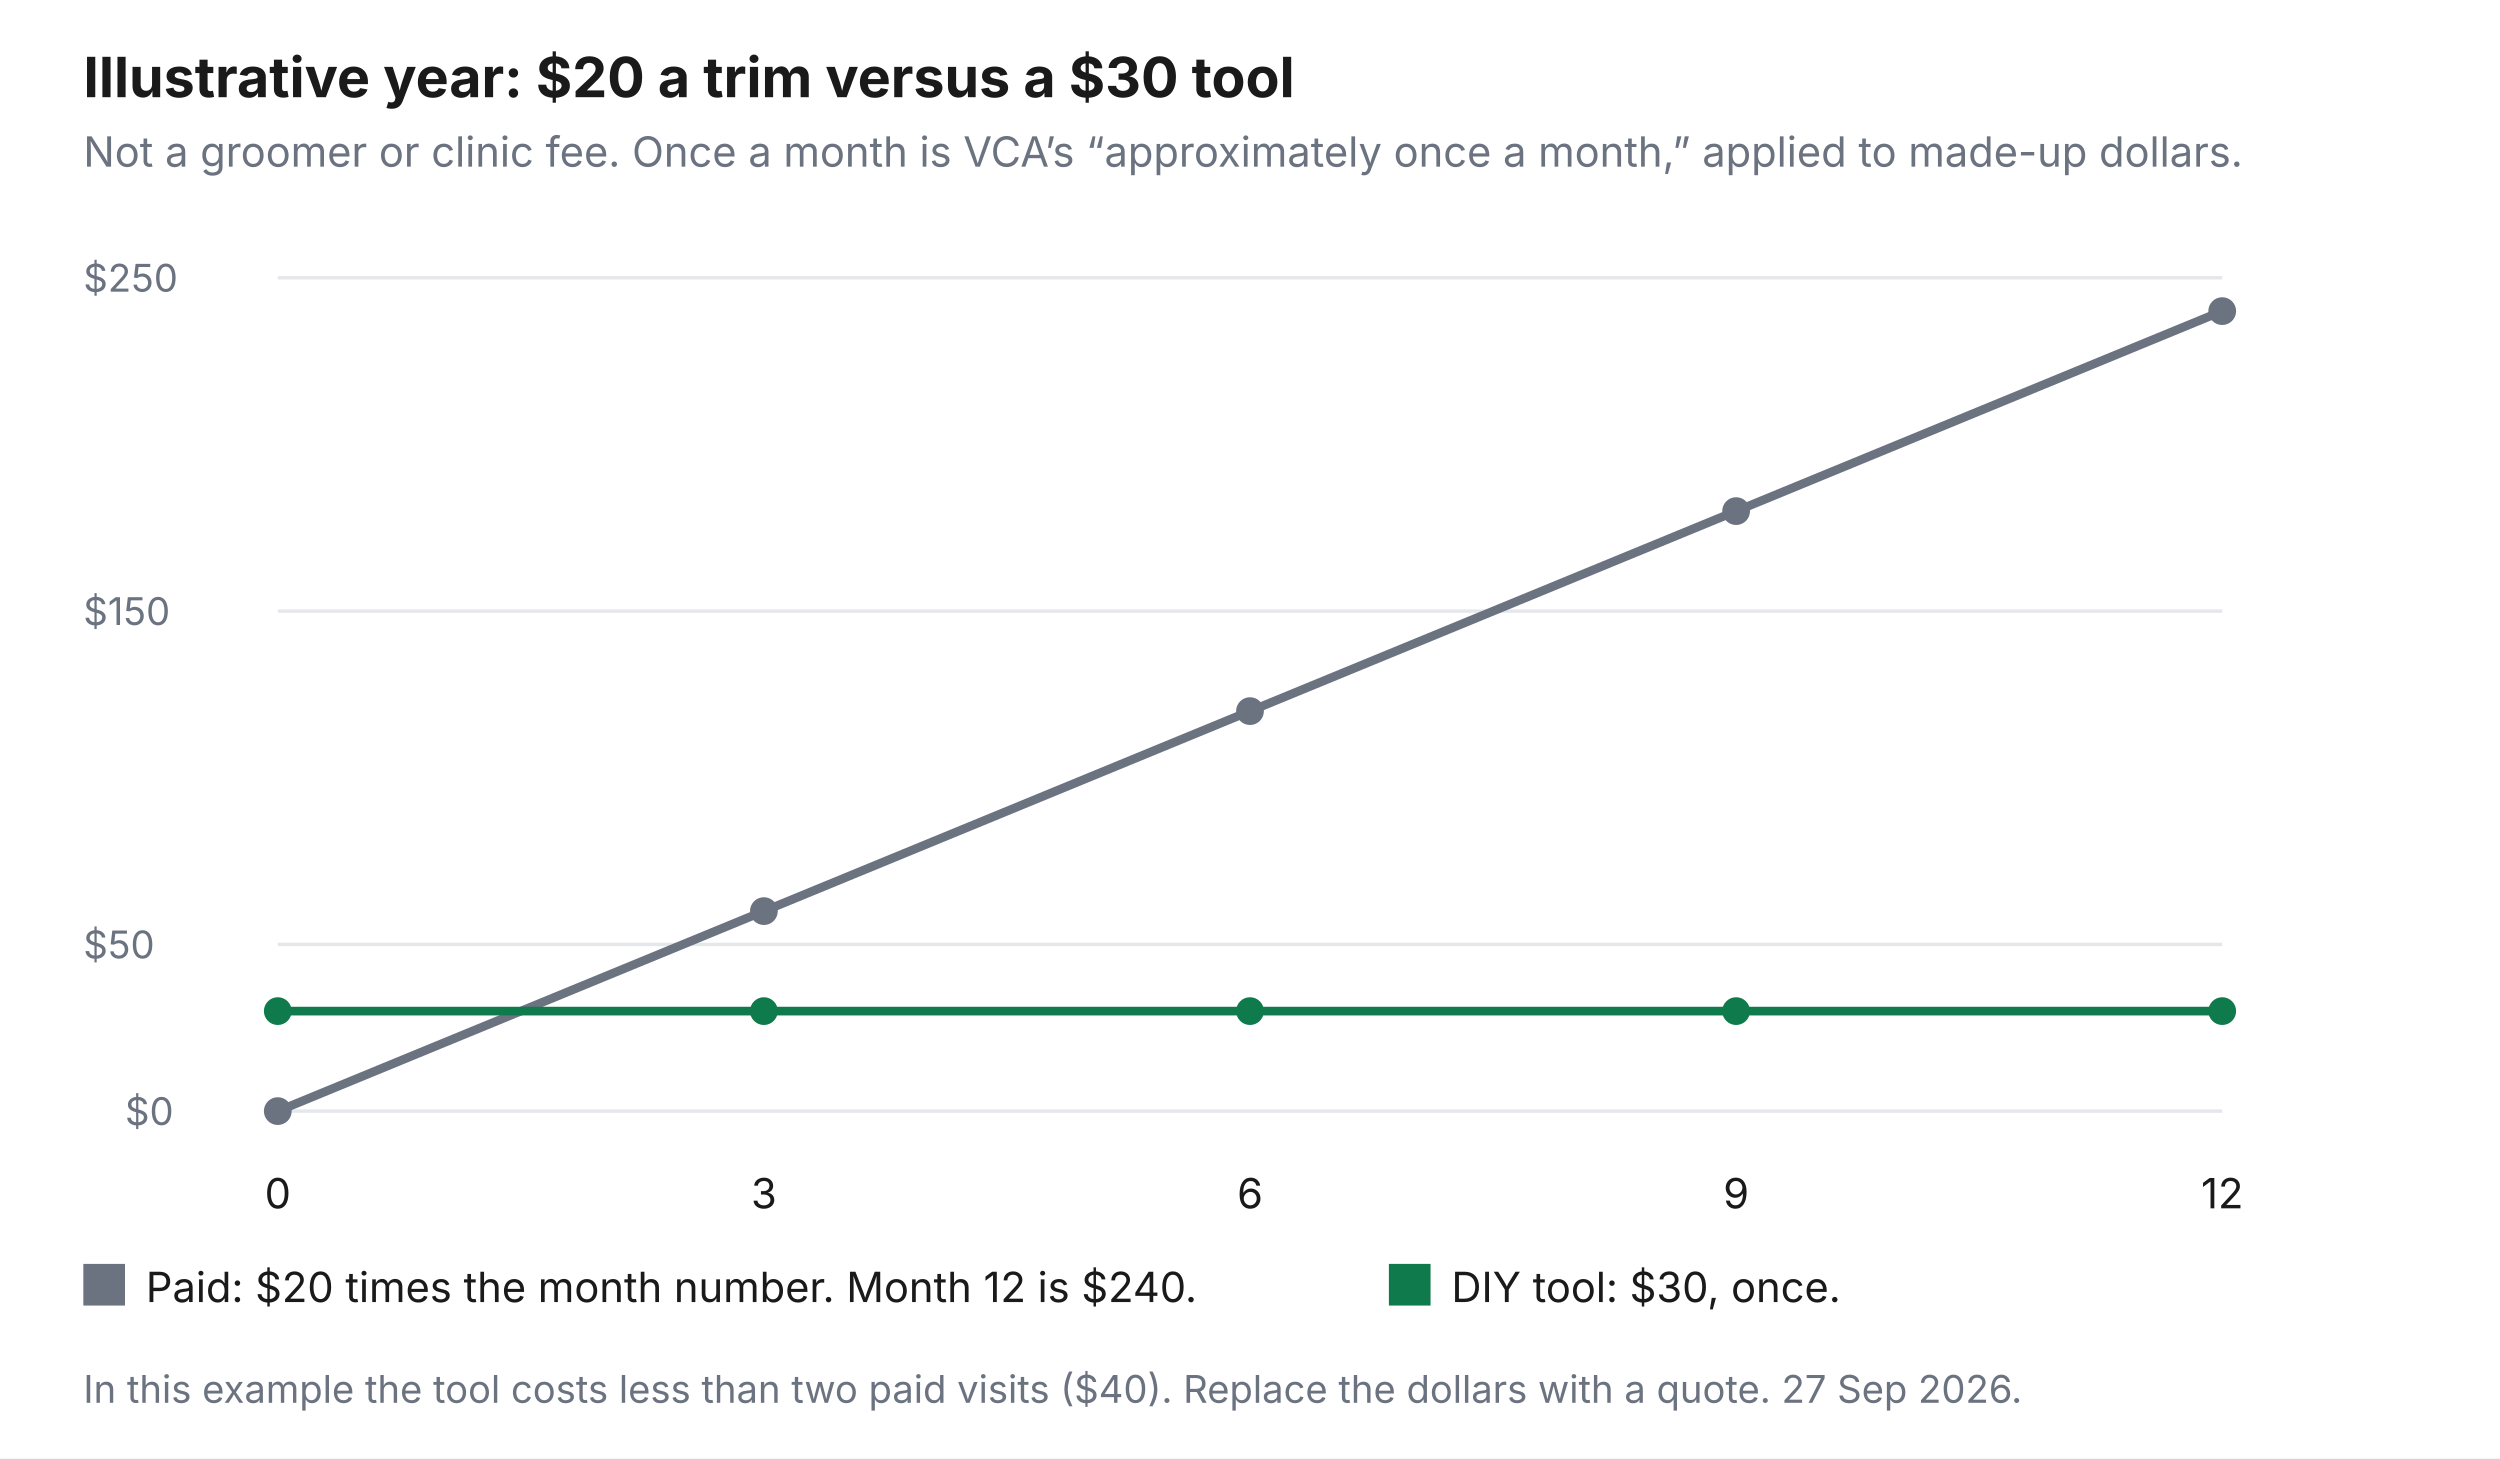
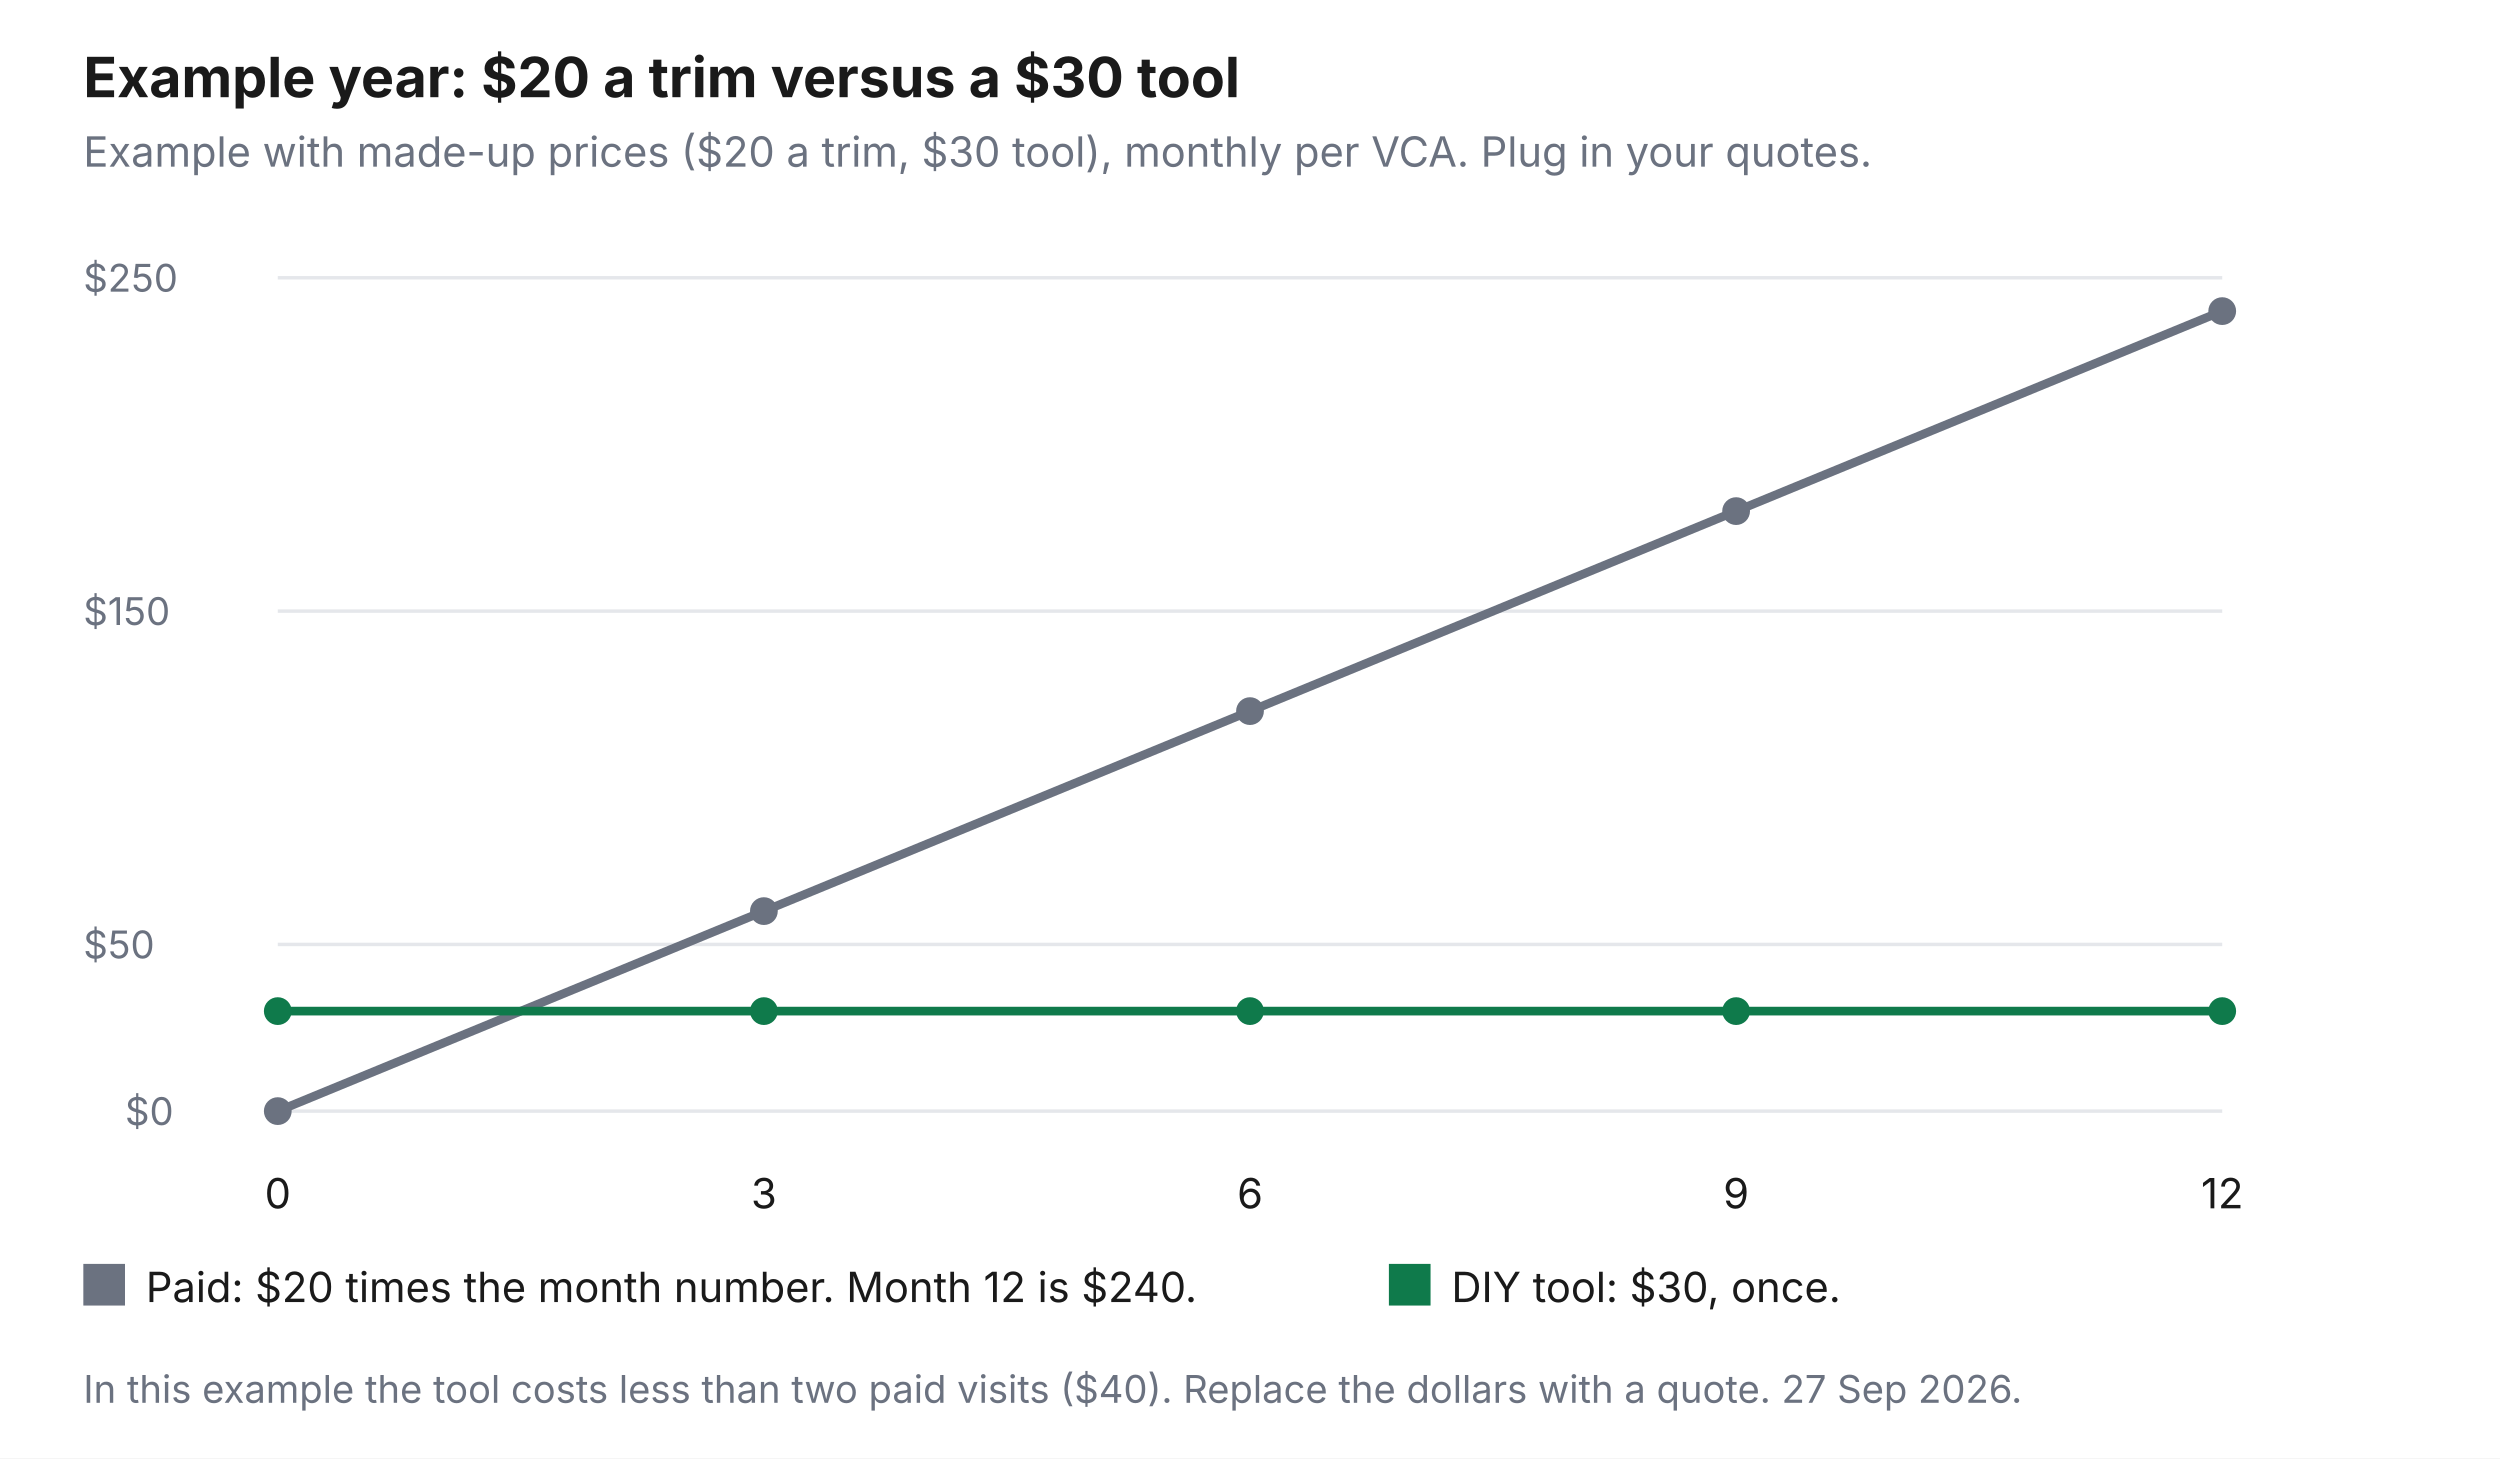
<svg xmlns="http://www.w3.org/2000/svg" viewBox="0 0 720 420" role="img">
  <rect width="720" height="420" fill="#FFFFFF" />
-   <text x="24" y="28" font-family="Inter, Arial, sans-serif" font-size="16" font-weight="700" fill="#1A1A1A">Illustrative year: $20 a trim versus a $30 tool</text>
-   <text x="24" y="48" font-family="Inter, Arial, sans-serif" font-size="12" fill="#6B7280">Not a groomer or clinic fee. Once a month is VCA’s “approximately once a month,” applied to made-up dollars.</text>
+   <text x="24" y="28" font-family="Inter, Arial, sans-serif" font-size="16" font-weight="700" fill="#1A1A1A">Example year: $20 a trim versus a $30 tool</text>
+   <text x="24" y="48" font-family="Inter, Arial, sans-serif" font-size="12" fill="#6B7280">Example with made-up prices ($20 a trim, $30 tool), monthly per VCA. Plug in your quotes.</text>
  <line x1="80" y1="80" x2="640" y2="80" stroke="#E5E7EB" />
  <line x1="80" y1="176" x2="640" y2="176" stroke="#E5E7EB" />
  <line x1="80" y1="272" x2="640" y2="272" stroke="#E5E7EB" />
  <line x1="80" y1="320" x2="640" y2="320" stroke="#E5E7EB" />
  <text x="24" y="84" font-family="Inter, Arial, sans-serif" font-size="11" fill="#6B7280">$250</text>
  <text x="24" y="180" font-family="Inter, Arial, sans-serif" font-size="11" fill="#6B7280">$150</text>
  <text x="24" y="276" font-family="Inter, Arial, sans-serif" font-size="11" fill="#6B7280">$50</text>
  <text x="36" y="324" font-family="Inter, Arial, sans-serif" font-size="11" fill="#6B7280">$0</text>
  <polyline fill="none" stroke="#6B7280" stroke-width="2.5" points="80.0,320.0 220.0,262.4 360.0,204.8 500.0,147.2 640.0,89.6" />
  <polyline fill="none" stroke="#0F7A4B" stroke-width="2.5" points="80.0,291.2 220.0,291.2 360.0,291.2 500.0,291.2 640.0,291.2" />
  <circle cx="80.0" cy="320.0" r="4" fill="#6B7280" />
  <circle cx="80.0" cy="291.2" r="4" fill="#0F7A4B" />
  <text x="80.0" y="348" text-anchor="middle" font-family="Inter, Arial, sans-serif" font-size="12" fill="#1A1A1A">0</text>
  <circle cx="220.0" cy="262.4" r="4" fill="#6B7280" />
  <circle cx="220.0" cy="291.2" r="4" fill="#0F7A4B" />
  <text x="220.0" y="348" text-anchor="middle" font-family="Inter, Arial, sans-serif" font-size="12" fill="#1A1A1A">3</text>
  <circle cx="360.0" cy="204.8" r="4" fill="#6B7280" />
  <circle cx="360.0" cy="291.2" r="4" fill="#0F7A4B" />
  <text x="360.0" y="348" text-anchor="middle" font-family="Inter, Arial, sans-serif" font-size="12" fill="#1A1A1A">6</text>
  <circle cx="500.0" cy="147.2" r="4" fill="#6B7280" />
  <circle cx="500.0" cy="291.2" r="4" fill="#0F7A4B" />
  <text x="500.0" y="348" text-anchor="middle" font-family="Inter, Arial, sans-serif" font-size="12" fill="#1A1A1A">9</text>
  <circle cx="640.0" cy="89.6" r="4" fill="#6B7280" />
  <circle cx="640.0" cy="291.2" r="4" fill="#0F7A4B" />
  <text x="640.0" y="348" text-anchor="middle" font-family="Inter, Arial, sans-serif" font-size="12" fill="#1A1A1A">12</text>
  <rect x="24" y="364" width="12" height="12" fill="#6B7280" />
  <text x="42" y="375" font-family="Inter, Arial, sans-serif" font-size="12" fill="#1A1A1A">Paid: $20 times the month number. Month 12 is $240.</text>
  <rect x="400" y="364" width="12" height="12" fill="#0F7A4B" />
  <text x="418" y="375" font-family="Inter, Arial, sans-serif" font-size="12" fill="#1A1A1A">DIY tool: $30, once.</text>
  <text x="24" y="404" font-family="Inter, Arial, sans-serif" font-size="11" fill="#6B7280">In this example the tool costs less than two paid visits ($40). Replace the dollars with a quote. 27 Sep 2026.</text>
</svg>
